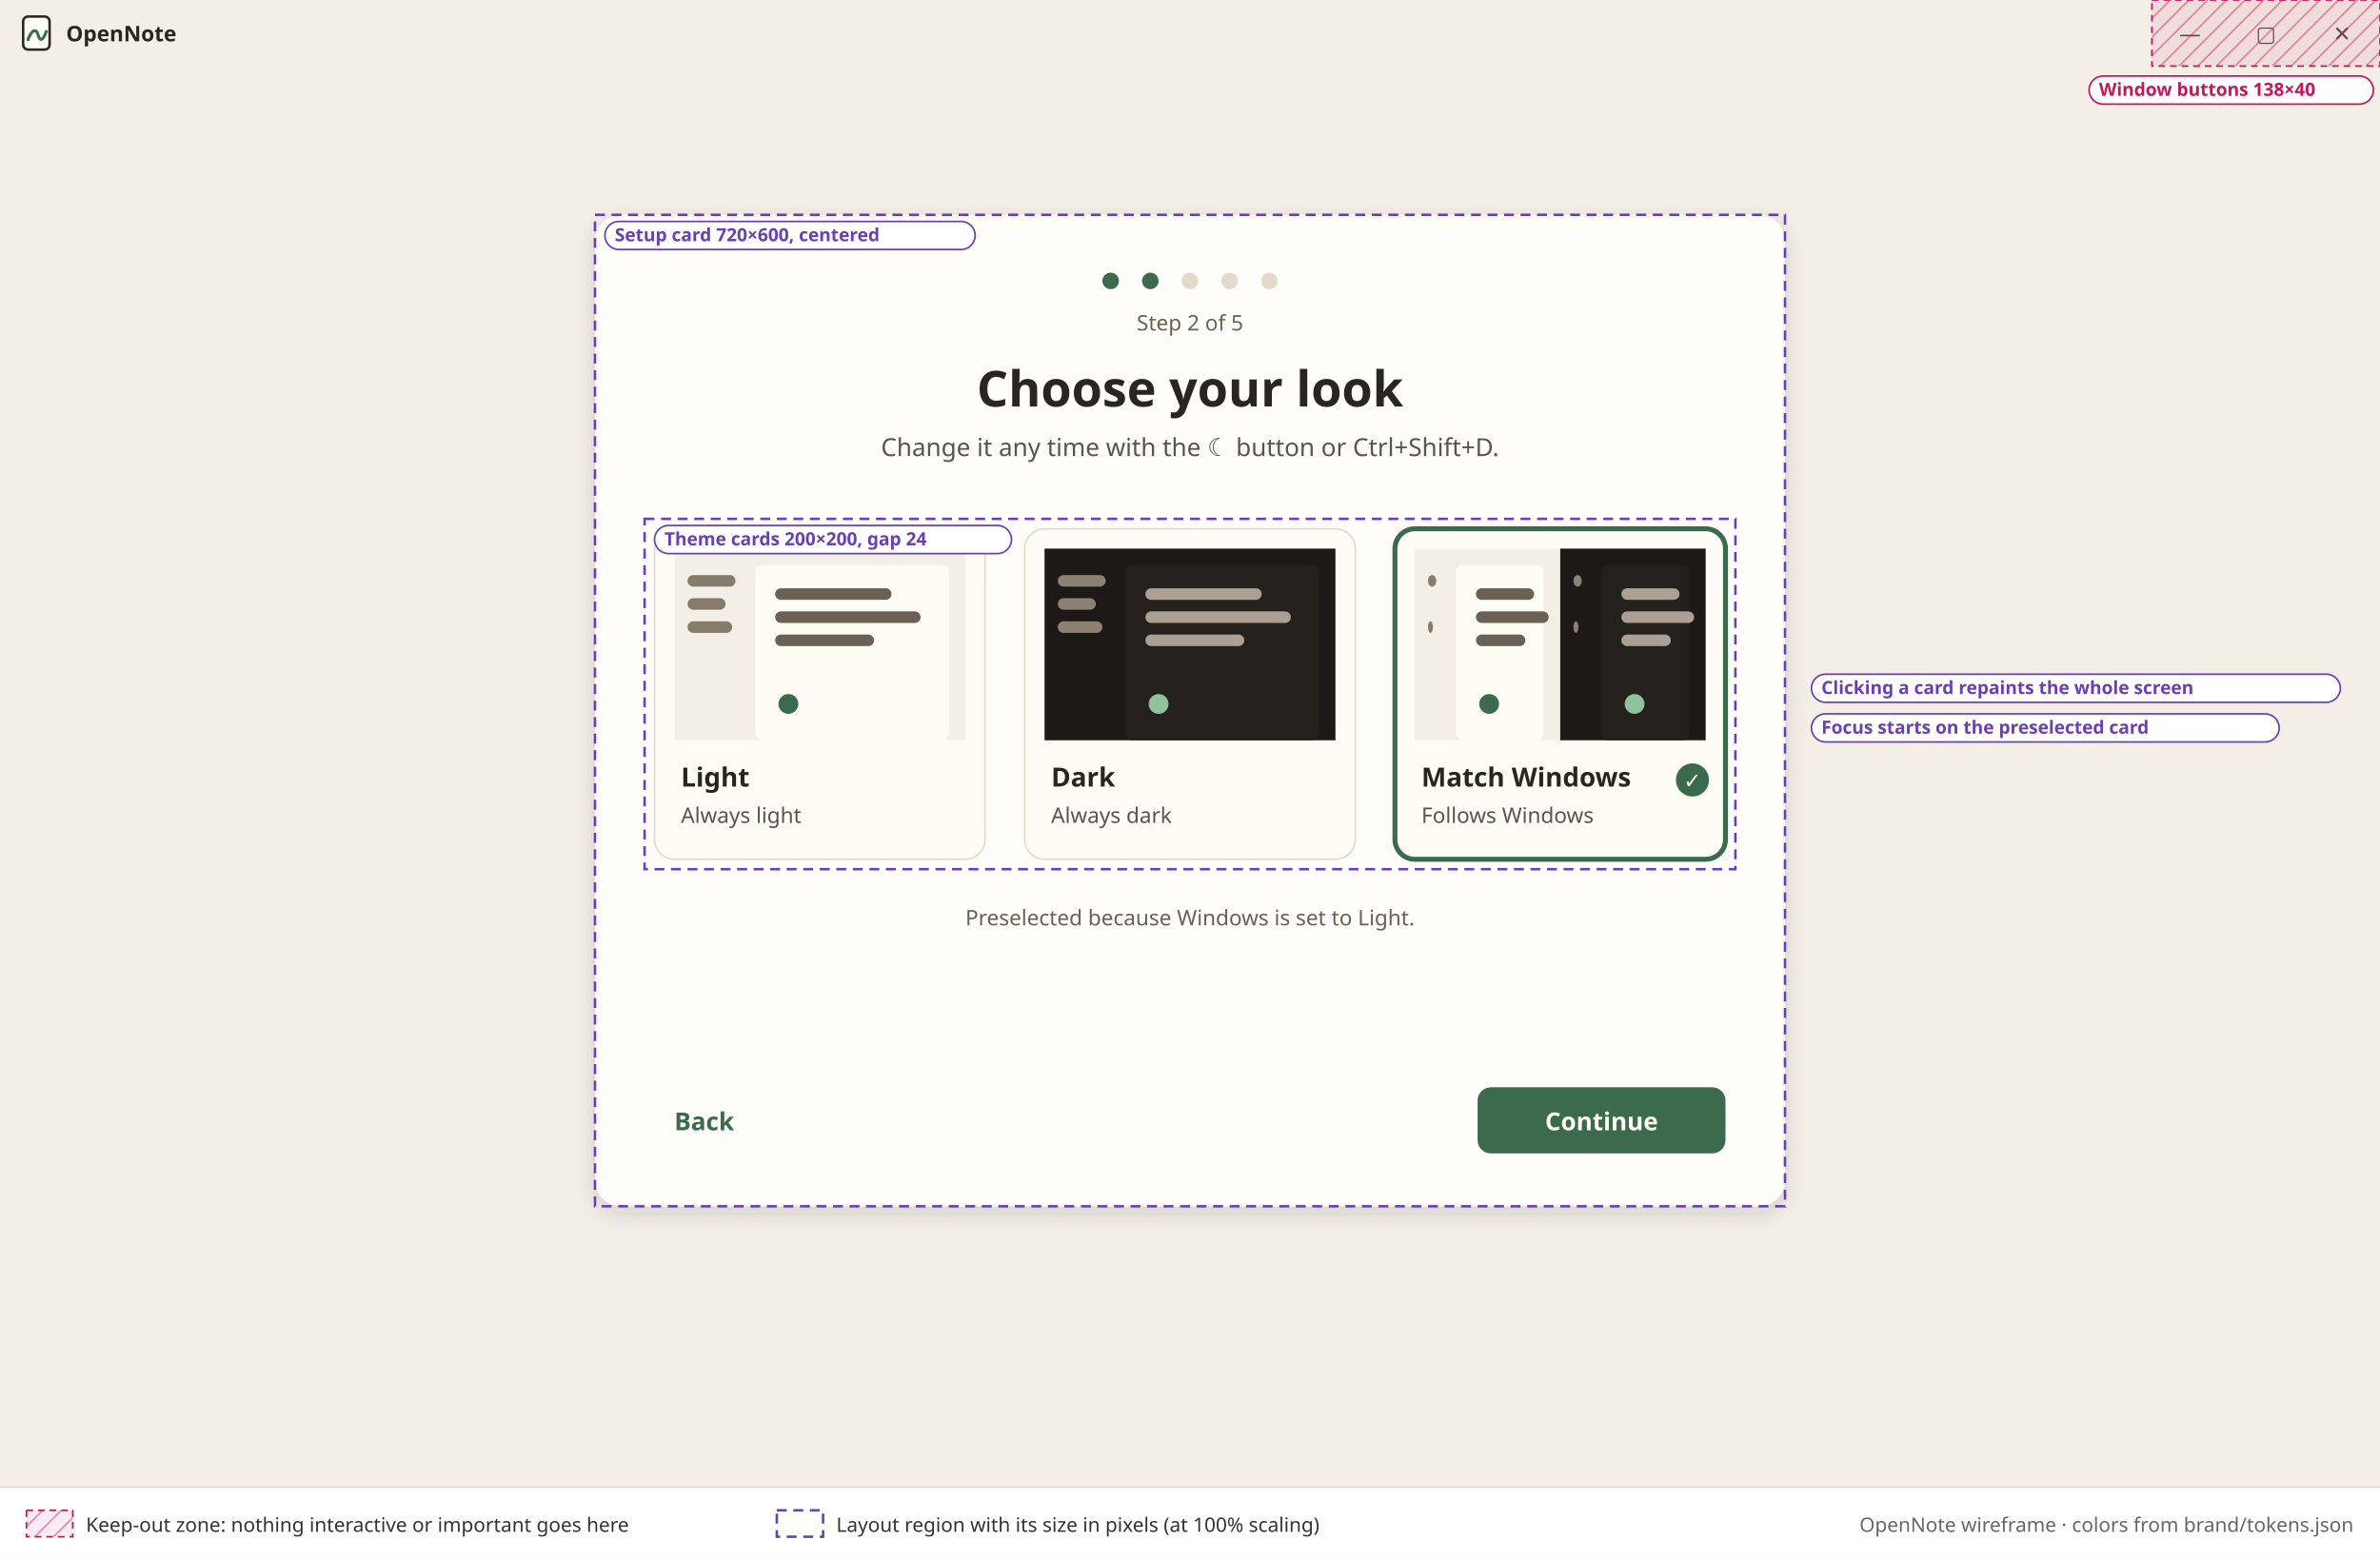
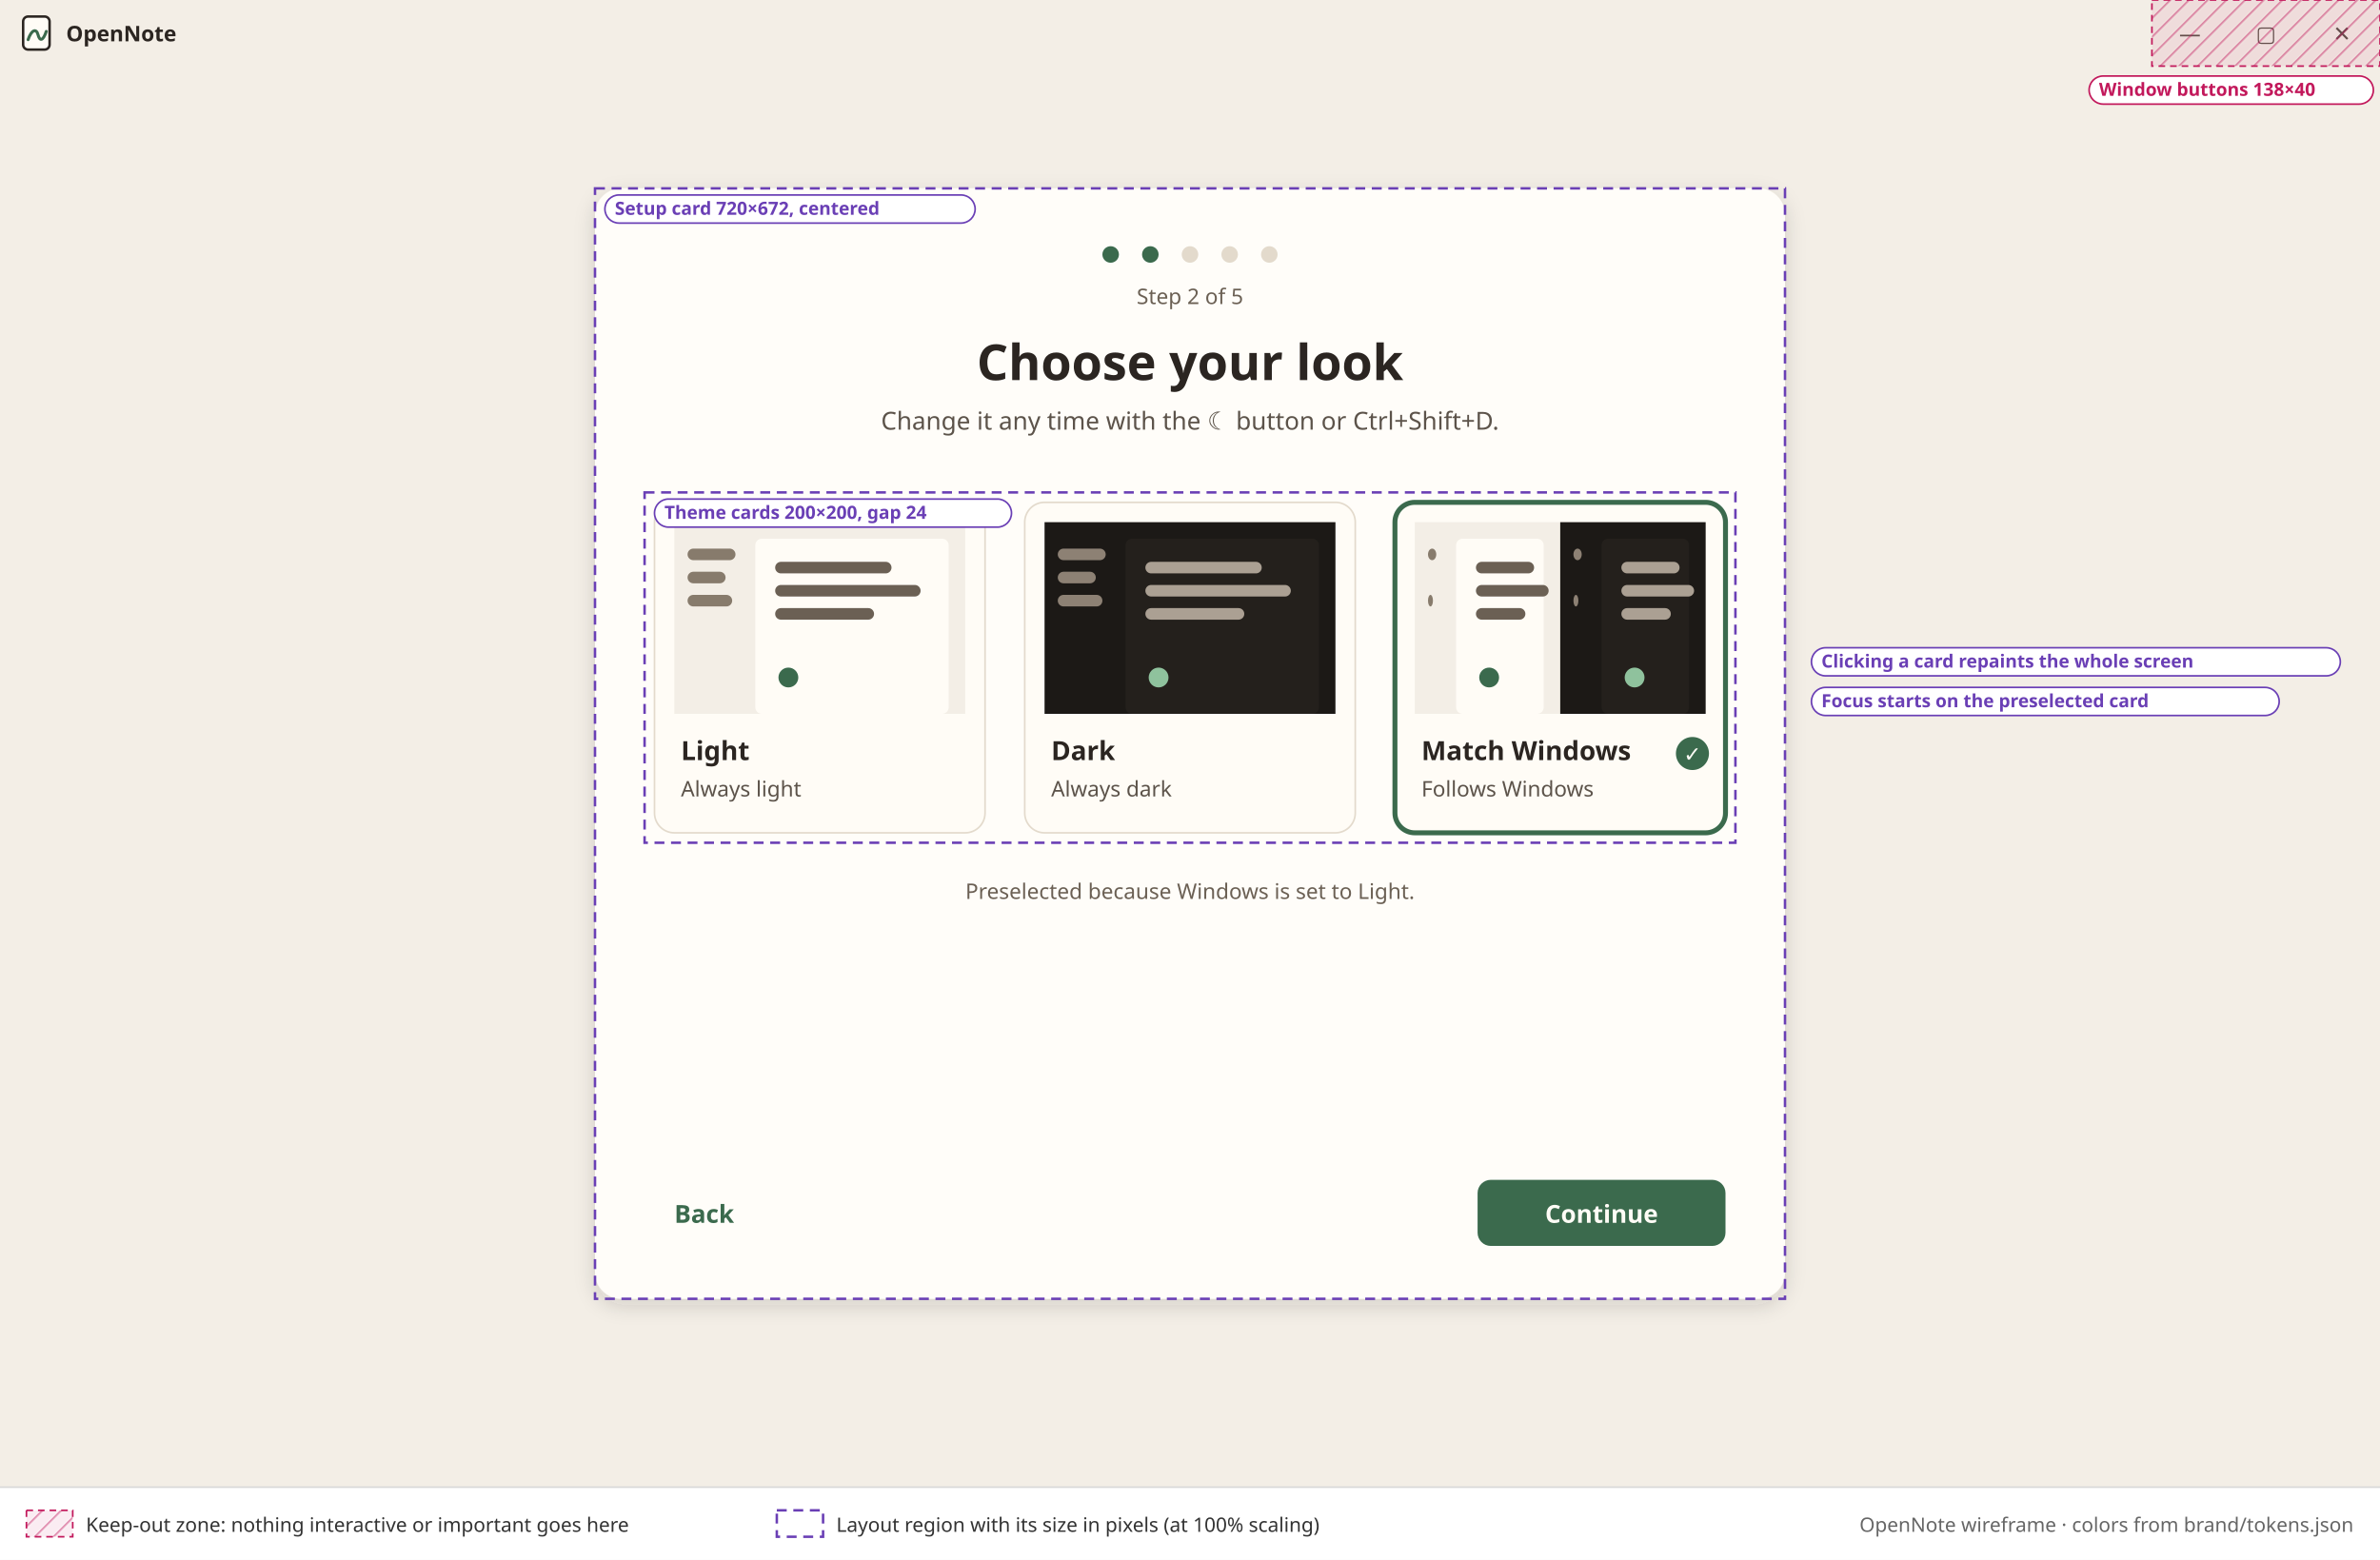
<svg xmlns="http://www.w3.org/2000/svg" viewBox="0 0 1440 944" width="1440" height="944" role="img">
  <defs>
    <pattern id="hatch" width="8" height="8" patternUnits="userSpaceOnUse" patternTransform="rotate(45)">
      <rect width="8" height="8" fill="#C2185B" fill-opacity="0.08" />
      <line x1="0" y1="0" x2="0" y2="8" stroke="#C2185B" stroke-opacity="0.45" stroke-width="2" />
    </pattern>
    <filter id="shadow" x="-10%" y="-10%" width="120%" height="130%">
      <feDropShadow dx="0" dy="4" stdDeviation="6" flood-color="#2B2521" flood-opacity="0.16" />
    </filter>
  </defs>
  <rect x="0" y="0" width="1440" height="900" rx="0" fill="#F3EEE6" />
  <rect x="0" y="0" width="1440" height="40" rx="0" fill="#F3EEE6" />
  <rect x="14" y="10" width="16" height="20" rx="3" fill="#FFFCF6" stroke="#2B2521" stroke-width="1.5" />
  <path d="M17 24c2-6 5-7 6-3s3 4 5-2" fill="none" stroke-linecap="round" stroke-linejoin="round" stroke="#3B6A4D" stroke-width="1.8" />
  <text x="40" y="25" font-size="13" font-weight="600" fill="#2B2521" text-anchor="start" font-family="'Atkinson Hyperlegible Next', 'Segoe UI', system-ui, sans-serif">OpenNote</text>
  <text x="1325" y="25" font-size="13" font-weight="400" fill="#5C534A" text-anchor="middle" font-family="'Atkinson Hyperlegible Next', 'Segoe UI', system-ui, sans-serif">—</text>
  <text x="1371" y="25" font-size="13" font-weight="400" fill="#5C534A" text-anchor="middle" font-family="'Atkinson Hyperlegible Next', 'Segoe UI', system-ui, sans-serif">▢</text>
  <text x="1417" y="25" font-size="13" font-weight="400" fill="#5C534A" text-anchor="middle" font-family="'Atkinson Hyperlegible Next', 'Segoe UI', system-ui, sans-serif">✕</text>
-   <rect x="360" y="130" width="720" height="600" rx="16" fill="#FFFDF9" filter="url(#shadow)" />
-   <circle cx="672" cy="170" r="5" fill="#3B6A4D" />
-   <circle cx="696" cy="170" r="5" fill="#3B6A4D" />
-   <circle cx="720" cy="170" r="5" fill="#E3DACC" />
-   <circle cx="744" cy="170" r="5" fill="#E3DACC" />
-   <circle cx="768" cy="170" r="5" fill="#E3DACC" />
-   <text x="720" y="200" font-size="13" font-weight="400" fill="#6B6054" text-anchor="middle" font-family="'Atkinson Hyperlegible Next', 'Segoe UI', system-ui, sans-serif">Step 2 of 5</text>
-   <text x="720" y="246" font-size="30" font-weight="600" fill="#2B2521" text-anchor="middle" font-family="'Atkinson Hyperlegible Next', 'Segoe UI', system-ui, sans-serif">Choose your look</text>
-   <text x="720" y="276" font-size="15" font-weight="400" fill="#5C534A" text-anchor="middle" font-family="'Atkinson Hyperlegible Next', 'Segoe UI', system-ui, sans-serif">Change it any time with the ☾ button or Ctrl+Shift+D.</text>
-   <rect x="396" y="320" width="200" height="200" rx="12" fill="#FFFCF6" stroke="#E3DACC" stroke-width="1" />
-   <rect x="408" y="332" width="176" height="116" rx="0" fill="#F3EEE6" />
-   <rect x="457" y="342" width="117" height="106" rx="4" fill="#FFFCF6" />
-   <rect x="416" y="348" width="29" height="7" rx="3.5" fill="#877B6C" />
-   <rect x="416" y="362" width="23" height="7" rx="3.5" fill="#877B6C" />
-   <rect x="416" y="376" width="27" height="7" rx="3.5" fill="#877B6C" />
-   <rect x="469" y="356" width="70.4" height="7" rx="3.5" fill="#6B6054" />
-   <rect x="469" y="370" width="88" height="7" rx="3.5" fill="#6B6054" />
-   <rect x="469" y="384" width="59.84" height="7" rx="3.5" fill="#6B6054" />
-   <circle cx="477" cy="426" r="6" fill="#3B6A4D" />
-   <text x="412" y="476" font-size="16" font-weight="600" fill="#2B2521" text-anchor="start" font-family="'Atkinson Hyperlegible Next', 'Segoe UI', system-ui, sans-serif">Light</text>
-   <text x="412" y="498" font-size="13" font-weight="400" fill="#5C534A" text-anchor="start" font-family="'Atkinson Hyperlegible Next', 'Segoe UI', system-ui, sans-serif">Always light</text>
-   <rect x="620" y="320" width="200" height="200" rx="12" fill="#FFFCF6" stroke="#E3DACC" stroke-width="1" />
-   <rect x="632" y="332" width="176" height="116" rx="0" fill="#1C1916" />
-   <rect x="681" y="342" width="117" height="106" rx="4" fill="#24201C" />
-   <rect x="640" y="348" width="29" height="7" rx="3.5" fill="#8D8174" />
-   <rect x="640" y="362" width="23" height="7" rx="3.5" fill="#8D8174" />
-   <rect x="640" y="376" width="27" height="7" rx="3.5" fill="#8D8174" />
-   <rect x="693" y="356" width="70.4" height="7" rx="3.5" fill="#ABA093" />
-   <rect x="693" y="370" width="88" height="7" rx="3.5" fill="#ABA093" />
-   <rect x="693" y="384" width="59.84" height="7" rx="3.5" fill="#ABA093" />
-   <circle cx="701" cy="426" r="6" fill="#8FC29D" />
-   <text x="636" y="476" font-size="16" font-weight="600" fill="#2B2521" text-anchor="start" font-family="'Atkinson Hyperlegible Next', 'Segoe UI', system-ui, sans-serif">Dark</text>
-   <text x="636" y="498" font-size="13" font-weight="400" fill="#5C534A" text-anchor="start" font-family="'Atkinson Hyperlegible Next', 'Segoe UI', system-ui, sans-serif">Always dark</text>
-   <rect x="844" y="320" width="200" height="200" rx="12" fill="#FFFCF6" stroke="#3B6A4D" stroke-width="3" />
-   <rect x="856" y="332" width="88" height="116" rx="0" fill="#F3EEE6" />
-   <rect x="881" y="342" width="53" height="106" rx="4" fill="#FFFCF6" />
-   <rect x="864" y="348" width="5" height="7" rx="3.5" fill="#877B6C" />
-   <rect x="864" y="362" width="-1" height="7" rx="3.5" fill="#877B6C" />
-   <rect x="864" y="376" width="3" height="7" rx="3.5" fill="#877B6C" />
-   <rect x="893" y="356" width="35.2" height="7" rx="3.5" fill="#6B6054" />
-   <rect x="893" y="370" width="44" height="7" rx="3.5" fill="#6B6054" />
-   <rect x="893" y="384" width="29.92" height="7" rx="3.5" fill="#6B6054" />
-   <circle cx="901" cy="426" r="6" fill="#3B6A4D" />
-   <rect x="944" y="332" width="88" height="116" rx="0" fill="#1C1916" />
-   <rect x="969" y="342" width="53" height="106" rx="4" fill="#24201C" />
-   <rect x="952" y="348" width="5" height="7" rx="3.5" fill="#8D8174" />
-   <rect x="952" y="362" width="-1" height="7" rx="3.5" fill="#8D8174" />
-   <rect x="952" y="376" width="3" height="7" rx="3.5" fill="#8D8174" />
-   <rect x="981" y="356" width="35.2" height="7" rx="3.5" fill="#ABA093" />
-   <rect x="981" y="370" width="44" height="7" rx="3.5" fill="#ABA093" />
-   <rect x="981" y="384" width="29.92" height="7" rx="3.5" fill="#ABA093" />
-   <circle cx="989" cy="426" r="6" fill="#8FC29D" />
-   <text x="860" y="476" font-size="16" font-weight="600" fill="#2B2521" text-anchor="start" font-family="'Atkinson Hyperlegible Next', 'Segoe UI', system-ui, sans-serif">Match Windows</text>
-   <text x="860" y="498" font-size="13" font-weight="400" fill="#5C534A" text-anchor="start" font-family="'Atkinson Hyperlegible Next', 'Segoe UI', system-ui, sans-serif">Follows Windows</text>
-   <circle cx="1024" cy="472" r="10" fill="#3B6A4D" />
-   <text x="1024" y="477" font-size="13" font-weight="700" fill="#FFFCF6" text-anchor="middle" font-family="'Atkinson Hyperlegible Next', 'Segoe UI', system-ui, sans-serif">✓</text>
-   <text x="720" y="560" font-size="13" font-weight="400" fill="#6B6054" text-anchor="middle" font-family="'Atkinson Hyperlegible Next', 'Segoe UI', system-ui, sans-serif">Preselected because Windows is set to Light.</text>
-   <text x="408" y="684" font-size="15" font-weight="600" fill="#3B6A4D" text-anchor="start" font-family="'Atkinson Hyperlegible Next', 'Segoe UI', system-ui, sans-serif">Back</text>
+   <rect x="360" y="114" width="720" height="672" rx="16" fill="#FFFDF9" filter="url(#shadow)" />
+   <circle cx="672" cy="154" r="5" fill="#3B6A4D" />
+   <circle cx="696" cy="154" r="5" fill="#3B6A4D" />
+   <circle cx="720" cy="154" r="5" fill="#E3DACC" />
+   <circle cx="744" cy="154" r="5" fill="#E3DACC" />
+   <circle cx="768" cy="154" r="5" fill="#E3DACC" />
+   <text x="720" y="184" font-size="13" font-weight="400" fill="#6B6054" text-anchor="middle" font-family="'Atkinson Hyperlegible Next', 'Segoe UI', system-ui, sans-serif">Step 2 of 5</text>
+   <text x="720" y="230" font-size="30" font-weight="600" fill="#2B2521" text-anchor="middle" font-family="'Atkinson Hyperlegible Next', 'Segoe UI', system-ui, sans-serif">Choose your look</text>
+   <text x="720" y="260" font-size="15" font-weight="400" fill="#5C534A" text-anchor="middle" font-family="'Atkinson Hyperlegible Next', 'Segoe UI', system-ui, sans-serif">Change it any time with the ☾ button or Ctrl+Shift+D.</text>
+   <rect x="396" y="304" width="200" height="200" rx="12" fill="#FFFCF6" stroke="#E3DACC" stroke-width="1" />
+   <rect x="408" y="316" width="176" height="116" rx="0" fill="#F3EEE6" />
+   <rect x="457" y="326" width="117" height="106" rx="4" fill="#FFFCF6" />
+   <rect x="416" y="332" width="29" height="7" rx="3.5" fill="#877B6C" />
+   <rect x="416" y="346" width="23" height="7" rx="3.5" fill="#877B6C" />
+   <rect x="416" y="360" width="27" height="7" rx="3.5" fill="#877B6C" />
+   <rect x="469" y="340" width="70.4" height="7" rx="3.5" fill="#6B6054" />
+   <rect x="469" y="354" width="88" height="7" rx="3.5" fill="#6B6054" />
+   <rect x="469" y="368" width="59.84" height="7" rx="3.5" fill="#6B6054" />
+   <circle cx="477" cy="410" r="6" fill="#3B6A4D" />
+   <text x="412" y="460" font-size="16" font-weight="600" fill="#2B2521" text-anchor="start" font-family="'Atkinson Hyperlegible Next', 'Segoe UI', system-ui, sans-serif">Light</text>
+   <text x="412" y="482" font-size="13" font-weight="400" fill="#5C534A" text-anchor="start" font-family="'Atkinson Hyperlegible Next', 'Segoe UI', system-ui, sans-serif">Always light</text>
+   <rect x="620" y="304" width="200" height="200" rx="12" fill="#FFFCF6" stroke="#E3DACC" stroke-width="1" />
+   <rect x="632" y="316" width="176" height="116" rx="0" fill="#1C1916" />
+   <rect x="681" y="326" width="117" height="106" rx="4" fill="#24201C" />
+   <rect x="640" y="332" width="29" height="7" rx="3.5" fill="#8D8174" />
+   <rect x="640" y="346" width="23" height="7" rx="3.5" fill="#8D8174" />
+   <rect x="640" y="360" width="27" height="7" rx="3.5" fill="#8D8174" />
+   <rect x="693" y="340" width="70.4" height="7" rx="3.5" fill="#ABA093" />
+   <rect x="693" y="354" width="88" height="7" rx="3.5" fill="#ABA093" />
+   <rect x="693" y="368" width="59.84" height="7" rx="3.5" fill="#ABA093" />
+   <circle cx="701" cy="410" r="6" fill="#8FC29D" />
+   <text x="636" y="460" font-size="16" font-weight="600" fill="#2B2521" text-anchor="start" font-family="'Atkinson Hyperlegible Next', 'Segoe UI', system-ui, sans-serif">Dark</text>
+   <text x="636" y="482" font-size="13" font-weight="400" fill="#5C534A" text-anchor="start" font-family="'Atkinson Hyperlegible Next', 'Segoe UI', system-ui, sans-serif">Always dark</text>
+   <rect x="844" y="304" width="200" height="200" rx="12" fill="#FFFCF6" stroke="#3B6A4D" stroke-width="3" />
+   <rect x="856" y="316" width="88" height="116" rx="0" fill="#F3EEE6" />
+   <rect x="881" y="326" width="53" height="106" rx="4" fill="#FFFCF6" />
+   <rect x="864" y="332" width="5" height="7" rx="3.5" fill="#877B6C" />
+   <rect x="864" y="346" width="-1" height="7" rx="3.5" fill="#877B6C" />
+   <rect x="864" y="360" width="3" height="7" rx="3.5" fill="#877B6C" />
+   <rect x="893" y="340" width="35.2" height="7" rx="3.5" fill="#6B6054" />
+   <rect x="893" y="354" width="44" height="7" rx="3.5" fill="#6B6054" />
+   <rect x="893" y="368" width="29.92" height="7" rx="3.5" fill="#6B6054" />
+   <circle cx="901" cy="410" r="6" fill="#3B6A4D" />
+   <rect x="944" y="316" width="88" height="116" rx="0" fill="#1C1916" />
+   <rect x="969" y="326" width="53" height="106" rx="4" fill="#24201C" />
+   <rect x="952" y="332" width="5" height="7" rx="3.5" fill="#8D8174" />
+   <rect x="952" y="346" width="-1" height="7" rx="3.5" fill="#8D8174" />
+   <rect x="952" y="360" width="3" height="7" rx="3.5" fill="#8D8174" />
+   <rect x="981" y="340" width="35.2" height="7" rx="3.5" fill="#ABA093" />
+   <rect x="981" y="354" width="44" height="7" rx="3.5" fill="#ABA093" />
+   <rect x="981" y="368" width="29.92" height="7" rx="3.5" fill="#ABA093" />
+   <circle cx="989" cy="410" r="6" fill="#8FC29D" />
+   <text x="860" y="460" font-size="16" font-weight="600" fill="#2B2521" text-anchor="start" font-family="'Atkinson Hyperlegible Next', 'Segoe UI', system-ui, sans-serif">Match Windows</text>
+   <text x="860" y="482" font-size="13" font-weight="400" fill="#5C534A" text-anchor="start" font-family="'Atkinson Hyperlegible Next', 'Segoe UI', system-ui, sans-serif">Follows Windows</text>
+   <circle cx="1024" cy="456" r="10" fill="#3B6A4D" />
+   <text x="1024" y="461" font-size="13" font-weight="700" fill="#FFFCF6" text-anchor="middle" font-family="'Atkinson Hyperlegible Next', 'Segoe UI', system-ui, sans-serif">✓</text>
+   <text x="720" y="544" font-size="13" font-weight="400" fill="#6B6054" text-anchor="middle" font-family="'Atkinson Hyperlegible Next', 'Segoe UI', system-ui, sans-serif">Preselected because Windows is set to Light.</text>
+   <text x="408" y="740" font-size="15" font-weight="600" fill="#3B6A4D" text-anchor="start" font-family="'Atkinson Hyperlegible Next', 'Segoe UI', system-ui, sans-serif">Back</text>
  <g data-fit="8" data-center="both">
-     <rect x="894" y="658" width="150" height="40" rx="8" fill="#3B6A4D" />
-     <text x="969" y="684" font-size="15" font-weight="600" fill="#FFFCF6" text-anchor="middle" font-family="'Atkinson Hyperlegible Next', 'Segoe UI', system-ui, sans-serif">Continue</text>
+     <rect x="894" y="714" width="150" height="40" rx="8" fill="#3B6A4D" />
+     <text x="969" y="740" font-size="15" font-weight="600" fill="#FFFCF6" text-anchor="middle" font-family="'Atkinson Hyperlegible Next', 'Segoe UI', system-ui, sans-serif">Continue</text>
  </g>
  <g pointer-events="none">
-     <rect x="360" y="130" width="720" height="600" rx="0" fill="none" stroke="#6A3FB5" stroke-width="1.5" stroke-dasharray="6 4" />
+     <rect x="360" y="114" width="720" height="672" rx="0" fill="none" stroke="#6A3FB5" stroke-width="1.5" stroke-dasharray="6 4" />
  </g>
  <g data-fit="4" pointer-events="none">
-     <rect x="366" y="134" width="224" height="17" rx="8.5" fill="#FFFFFF" stroke="#6A3FB5" stroke-width="1" />
-     <text x="372" y="146" font-size="11" font-weight="600" fill="#6A3FB5" text-anchor="start" font-family="'Atkinson Hyperlegible Next', 'Segoe UI', system-ui, sans-serif">Setup card 720×600, centered</text>
+     <rect x="366" y="118" width="224" height="17" rx="8.5" fill="#FFFFFF" stroke="#6A3FB5" stroke-width="1" />
+     <text x="372" y="130" font-size="11" font-weight="600" fill="#6A3FB5" text-anchor="start" font-family="'Atkinson Hyperlegible Next', 'Segoe UI', system-ui, sans-serif">Setup card 720×672, centered</text>
  </g>
  <g pointer-events="none">
-     <rect x="390" y="314" width="660" height="212" rx="0" fill="none" stroke="#6A3FB5" stroke-width="1.5" stroke-dasharray="6 4" />
+     <rect x="390" y="298" width="660" height="212" rx="0" fill="none" stroke="#6A3FB5" stroke-width="1.5" stroke-dasharray="6 4" />
  </g>
  <g data-fit="4" pointer-events="none">
-     <rect x="396" y="318" width="216" height="17" rx="8.5" fill="#FFFFFF" stroke="#6A3FB5" stroke-width="1" />
-     <text x="402" y="330" font-size="11" font-weight="600" fill="#6A3FB5" text-anchor="start" font-family="'Atkinson Hyperlegible Next', 'Segoe UI', system-ui, sans-serif">Theme cards 200×200, gap 24</text>
+     <rect x="396" y="302" width="216" height="17" rx="8.5" fill="#FFFFFF" stroke="#6A3FB5" stroke-width="1" />
+     <text x="402" y="314" font-size="11" font-weight="600" fill="#6A3FB5" text-anchor="start" font-family="'Atkinson Hyperlegible Next', 'Segoe UI', system-ui, sans-serif">Theme cards 200×200, gap 24</text>
  </g>
  <g data-fit="4" pointer-events="none">
-     <rect x="1096" y="408" width="320" height="17" rx="8.5" fill="#FFFFFF" stroke="#6A3FB5" stroke-width="1" />
-     <text x="1102" y="420" font-size="11" font-weight="600" fill="#6A3FB5" text-anchor="start" font-family="'Atkinson Hyperlegible Next', 'Segoe UI', system-ui, sans-serif">Clicking a card repaints the whole screen</text>
+     <rect x="1096" y="392" width="320" height="17" rx="8.5" fill="#FFFFFF" stroke="#6A3FB5" stroke-width="1" />
+     <text x="1102" y="404" font-size="11" font-weight="600" fill="#6A3FB5" text-anchor="start" font-family="'Atkinson Hyperlegible Next', 'Segoe UI', system-ui, sans-serif">Clicking a card repaints the whole screen</text>
  </g>
  <g data-fit="4" pointer-events="none">
-     <rect x="1096" y="432" width="283" height="17" rx="8.5" fill="#FFFFFF" stroke="#6A3FB5" stroke-width="1" />
-     <text x="1102" y="444" font-size="11" font-weight="600" fill="#6A3FB5" text-anchor="start" font-family="'Atkinson Hyperlegible Next', 'Segoe UI', system-ui, sans-serif">Focus starts on the preselected card</text>
+     <rect x="1096" y="416" width="283" height="17" rx="8.5" fill="#FFFFFF" stroke="#6A3FB5" stroke-width="1" />
+     <text x="1102" y="428" font-size="11" font-weight="600" fill="#6A3FB5" text-anchor="start" font-family="'Atkinson Hyperlegible Next', 'Segoe UI', system-ui, sans-serif">Focus starts on the preselected card</text>
  </g>
  <g pointer-events="none">
    <rect x="1302" y="0" width="138" height="40" rx="0" fill="url(#hatch)" stroke="#C2185B" stroke-width="1" stroke-dasharray="4 3" />
  </g>
  <g data-fit="4" pointer-events="none">
    <rect x="1264" y="46" width="172" height="17" rx="8.5" fill="#FFFFFF" stroke="#C2185B" stroke-width="1" />
    <text x="1270" y="58" font-size="11" font-weight="600" fill="#C2185B" text-anchor="start" font-family="'Atkinson Hyperlegible Next', 'Segoe UI', system-ui, sans-serif">Window buttons 138×40</text>
  </g>
  <rect x="0" y="900" width="1440" height="44" rx="0" fill="#FFFFFF" />
  <line x1="0" y1="900" x2="1440" y2="900" stroke="#D9D9D9" />
  <rect x="16" y="914" width="28" height="16" rx="0" fill="url(#hatch)" stroke="#C2185B" stroke-width="1" stroke-dasharray="4 3" />
  <text x="52" y="927" font-size="12" font-weight="400" fill="#333" text-anchor="start" font-family="'Atkinson Hyperlegible Next', 'Segoe UI', system-ui, sans-serif">Keep-out zone: nothing interactive or important goes here</text>
  <rect x="470" y="914" width="28" height="16" rx="0" fill="none" stroke="#6A3FB5" stroke-width="1.5" stroke-dasharray="6 4" />
  <text x="506" y="927" font-size="12" font-weight="400" fill="#333" text-anchor="start" font-family="'Atkinson Hyperlegible Next', 'Segoe UI', system-ui, sans-serif">Layout region with its size in pixels (at 100% scaling)</text>
  <text x="1424" y="927" font-size="12" font-weight="400" fill="#666" text-anchor="end" font-family="'Atkinson Hyperlegible Next', 'Segoe UI', system-ui, sans-serif">OpenNote wireframe · colors from brand/tokens.json</text>
</svg>
